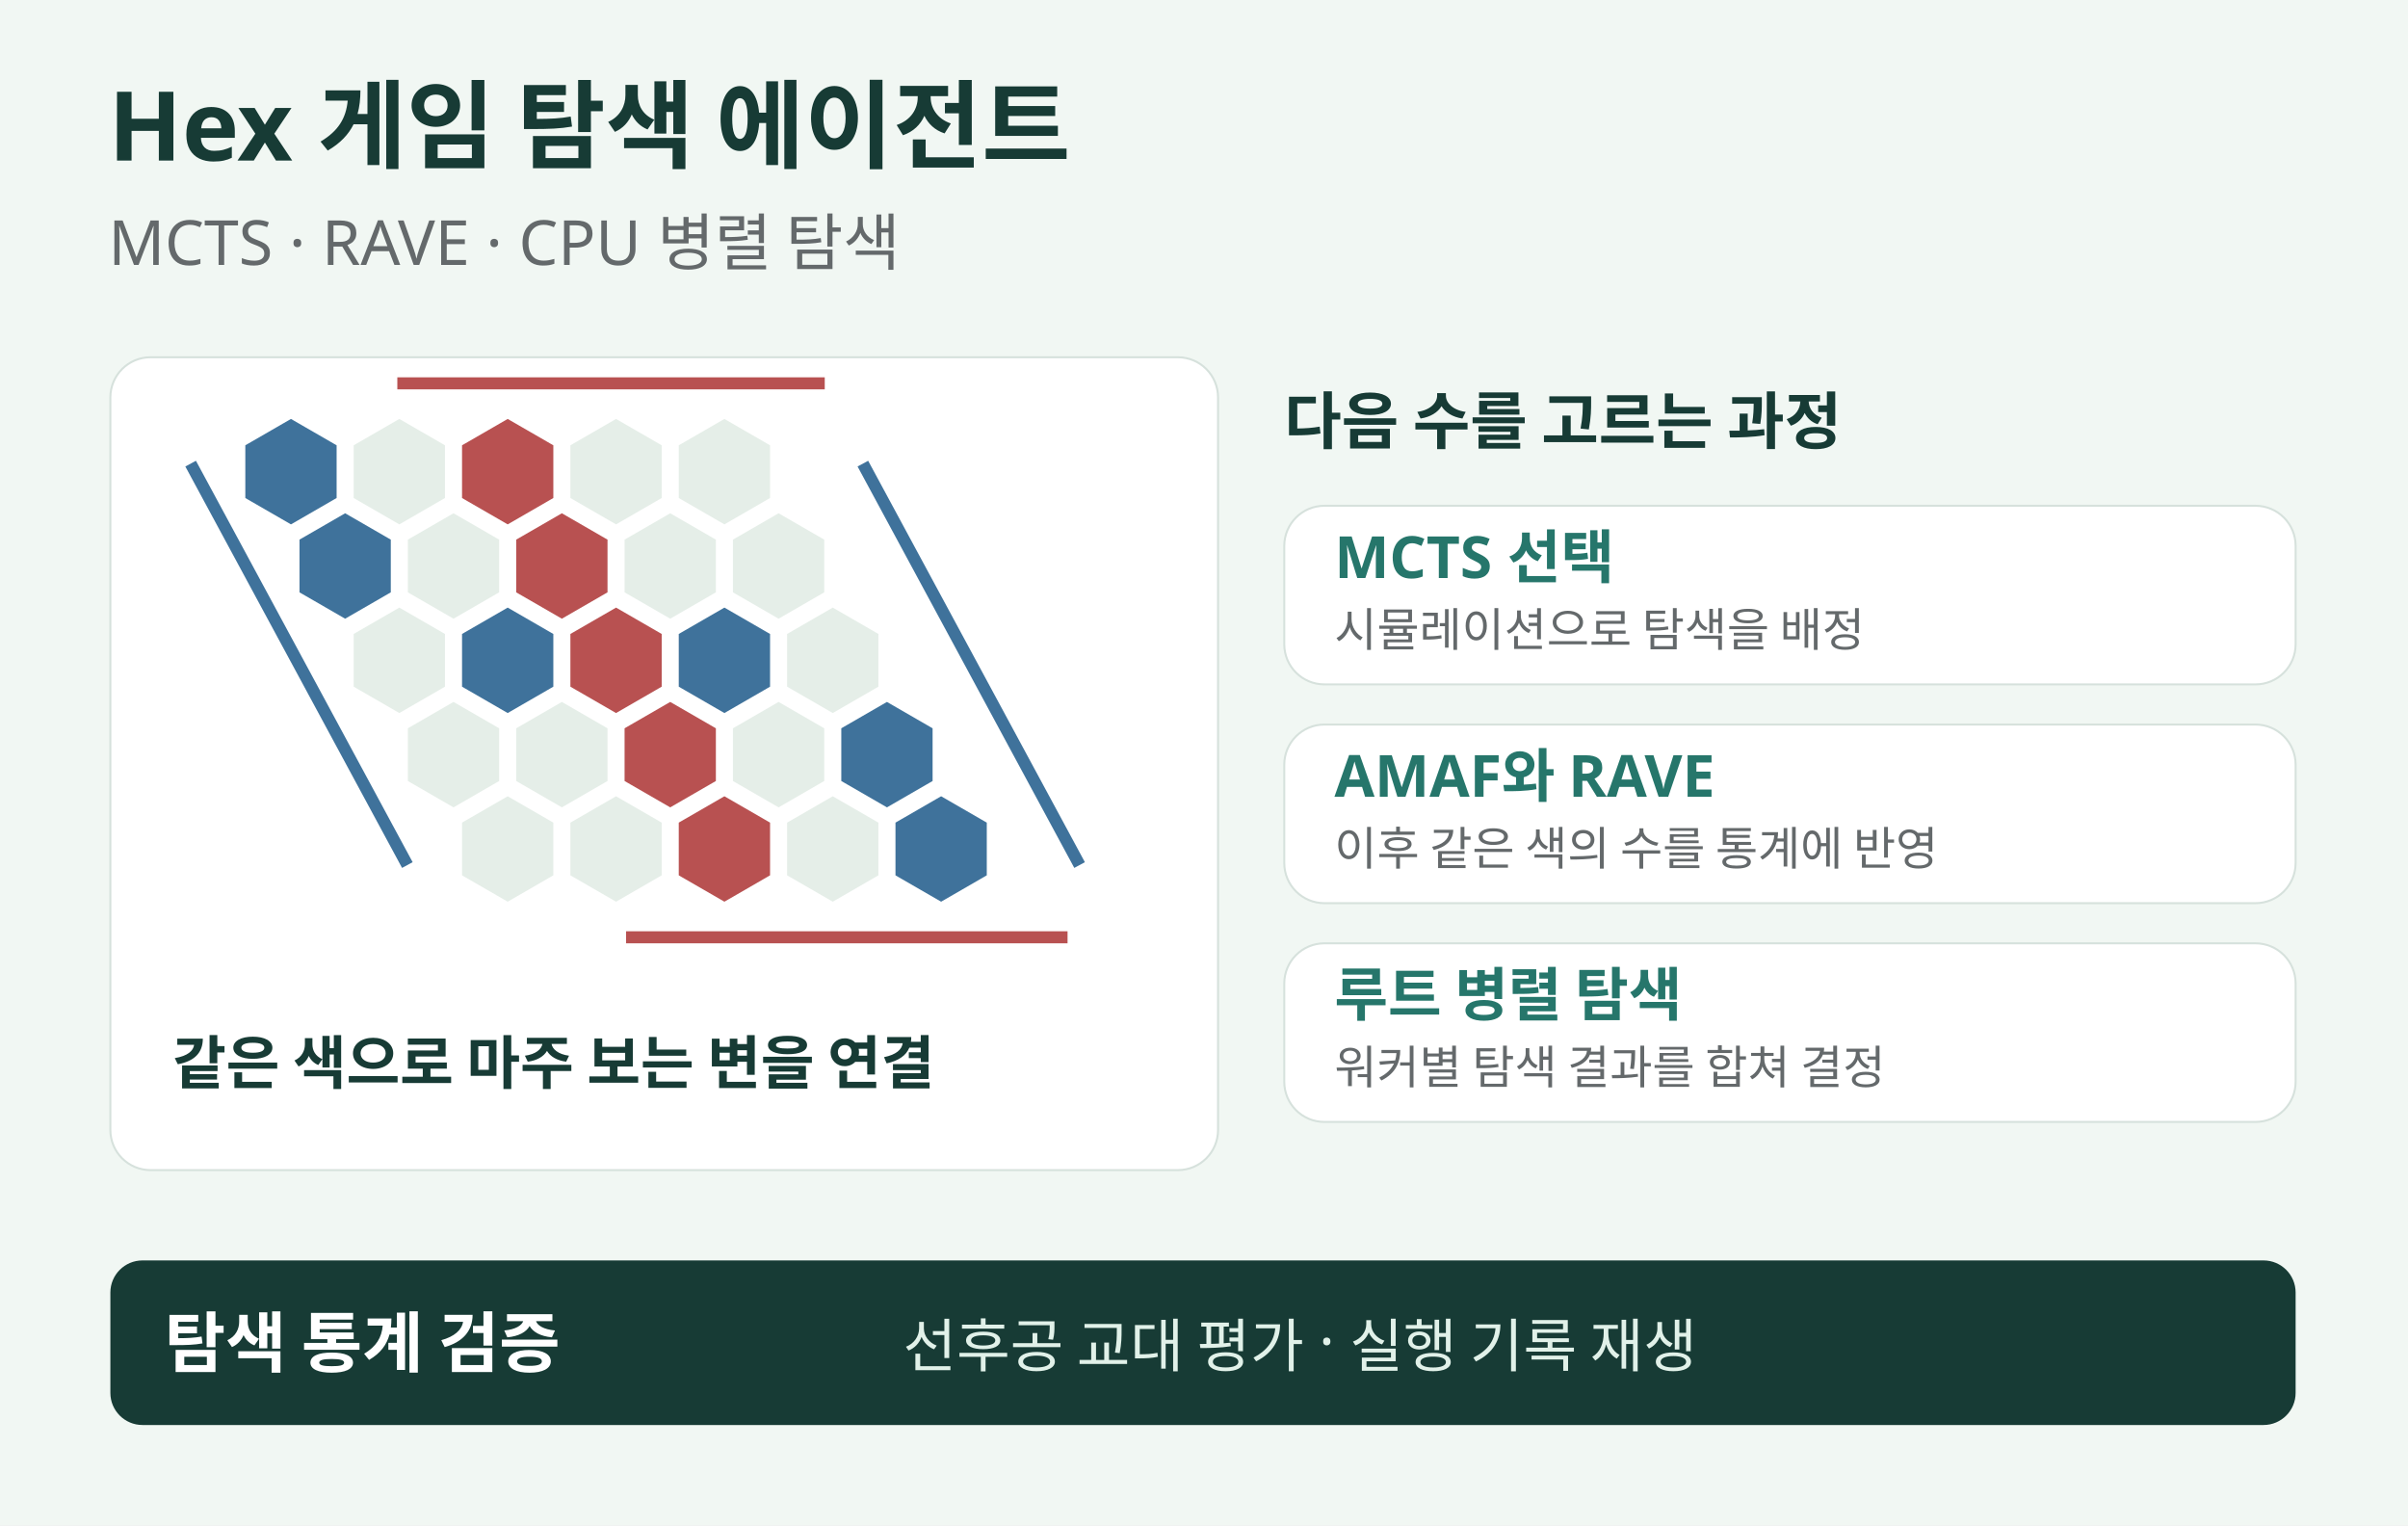
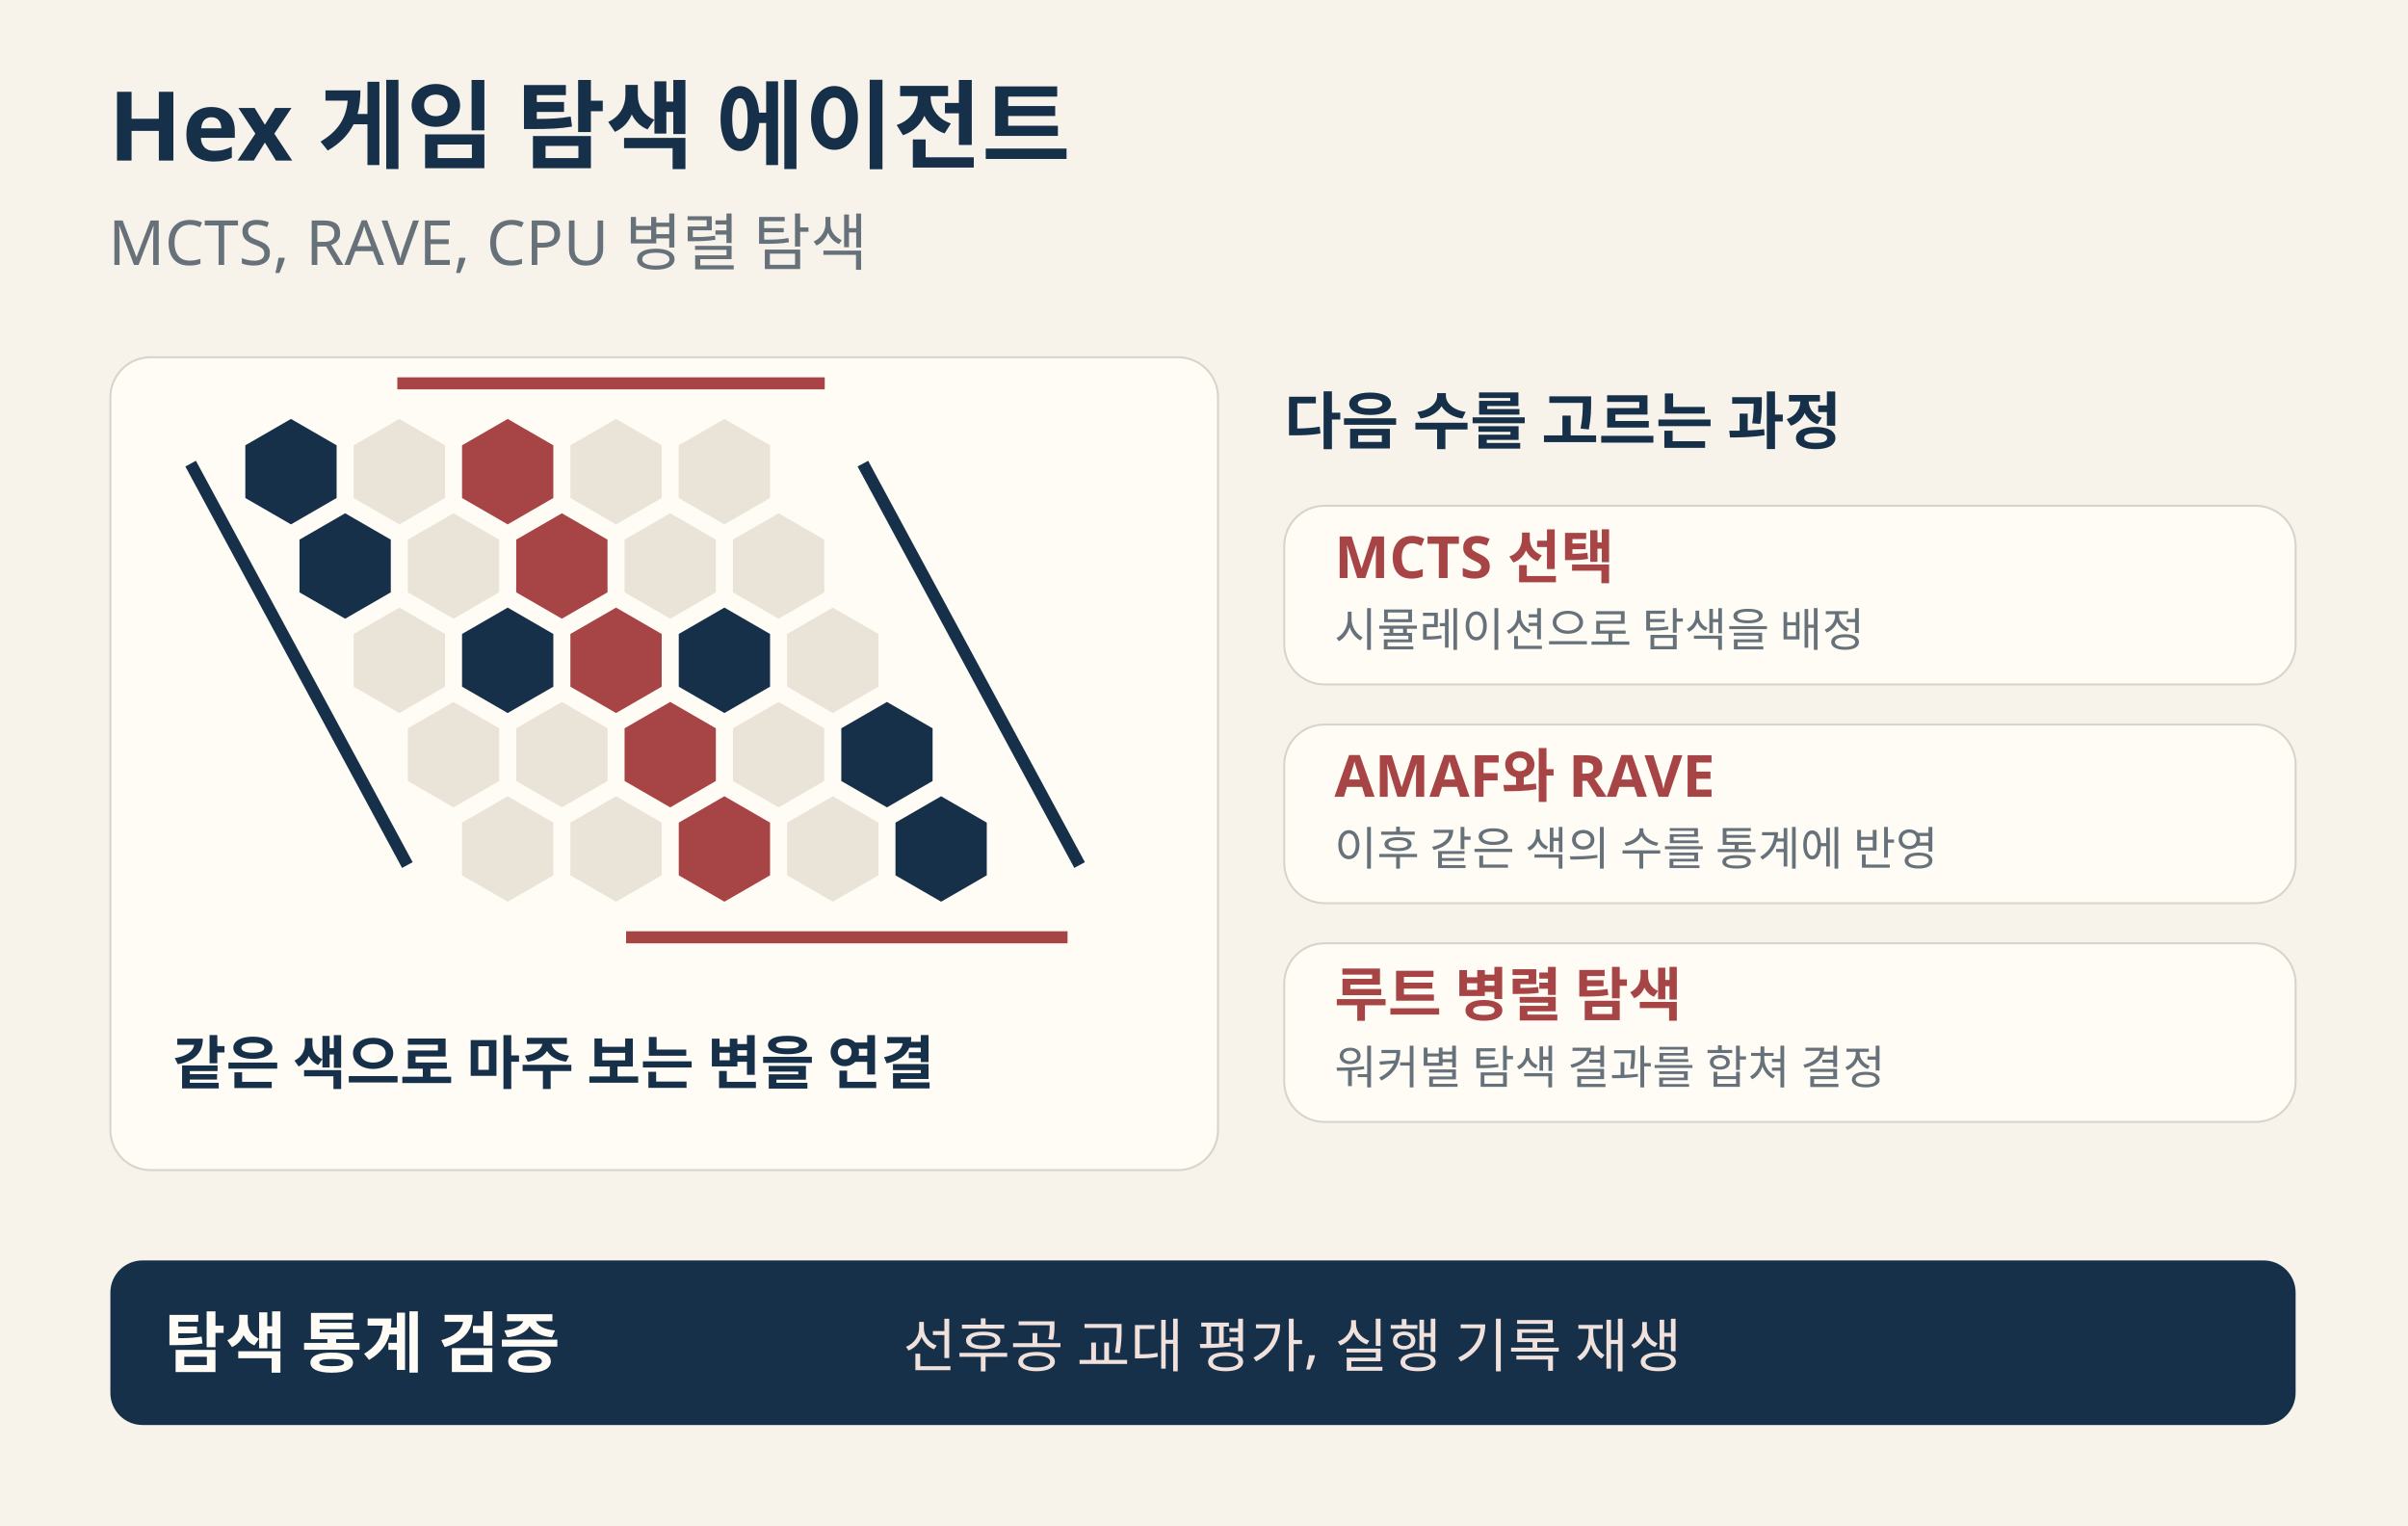
<svg xmlns="http://www.w3.org/2000/svg" width="1200" height="760" viewBox="0 0 1200 760" role="img" aria-labelledby="title desc">
  <style>text{font-family:'Noto Sans KR', 'Malgun Gothic', 'Apple SD Gothic Neo', sans-serif;font-variant-numeric:tabular-nums}</style>
-   <rect x="0" y="0" width="1200" height="760" fill="#F1F7F3" rx="0" stroke-width="1" />
-   <text x="54" y="80" fill="#173B35" font-size="48" font-weight="750" text-anchor="start">Hex 게임 탐색 에이전트</text>
-   <text x="54" y="132" fill="#64696B" font-size="31" font-weight="400" text-anchor="start">MCTS · RAVE · CPU 병렬 탐색</text>
-   <rect x="55" y="178" width="552" height="405" fill="#FFFFFF" rx="20" stroke="#D6E1DC" stroke-width="1" />
-   <polygon points="169.249,221.000 169.249,249.000 145.000,263.000 120.751,249.000 120.751,221.000 145.000,207.000" fill="#3F729B" stroke="#FFFFFF" stroke-width="3" />
-   <polygon points="223.249,221.000 223.249,249.000 199.000,263.000 174.751,249.000 174.751,221.000 199.000,207.000" fill="#E5EEE8" stroke="#FFFFFF" stroke-width="3" />
-   <polygon points="277.249,221.000 277.249,249.000 253.000,263.000 228.751,249.000 228.751,221.000 253.000,207.000" fill="#B85151" stroke="#FFFFFF" stroke-width="3" />
-   <polygon points="331.249,221.000 331.249,249.000 307.000,263.000 282.751,249.000 282.751,221.000 307.000,207.000" fill="#E5EEE8" stroke="#FFFFFF" stroke-width="3" />
-   <polygon points="385.249,221.000 385.249,249.000 361.000,263.000 336.751,249.000 336.751,221.000 361.000,207.000" fill="#E5EEE8" stroke="#FFFFFF" stroke-width="3" />
-   <polygon points="196.249,268.000 196.249,296.000 172.000,310.000 147.751,296.000 147.751,268.000 172.000,254.000" fill="#3F729B" stroke="#FFFFFF" stroke-width="3" />
-   <polygon points="250.249,268.000 250.249,296.000 226.000,310.000 201.751,296.000 201.751,268.000 226.000,254.000" fill="#E5EEE8" stroke="#FFFFFF" stroke-width="3" />
-   <polygon points="304.249,268.000 304.249,296.000 280.000,310.000 255.751,296.000 255.751,268.000 280.000,254.000" fill="#B85151" stroke="#FFFFFF" stroke-width="3" />
-   <polygon points="358.249,268.000 358.249,296.000 334.000,310.000 309.751,296.000 309.751,268.000 334.000,254.000" fill="#E5EEE8" stroke="#FFFFFF" stroke-width="3" />
-   <polygon points="412.249,268.000 412.249,296.000 388.000,310.000 363.751,296.000 363.751,268.000 388.000,254.000" fill="#E5EEE8" stroke="#FFFFFF" stroke-width="3" />
-   <polygon points="223.249,315.000 223.249,343.000 199.000,357.000 174.751,343.000 174.751,315.000 199.000,301.000" fill="#E5EEE8" stroke="#FFFFFF" stroke-width="3" />
-   <polygon points="277.249,315.000 277.249,343.000 253.000,357.000 228.751,343.000 228.751,315.000 253.000,301.000" fill="#3F729B" stroke="#FFFFFF" stroke-width="3" />
-   <polygon points="331.249,315.000 331.249,343.000 307.000,357.000 282.751,343.000 282.751,315.000 307.000,301.000" fill="#B85151" stroke="#FFFFFF" stroke-width="3" />
-   <polygon points="385.249,315.000 385.249,343.000 361.000,357.000 336.751,343.000 336.751,315.000 361.000,301.000" fill="#3F729B" stroke="#FFFFFF" stroke-width="3" />
-   <polygon points="439.249,315.000 439.249,343.000 415.000,357.000 390.751,343.000 390.751,315.000 415.000,301.000" fill="#E5EEE8" stroke="#FFFFFF" stroke-width="3" />
-   <polygon points="250.249,362.000 250.249,390.000 226.000,404.000 201.751,390.000 201.751,362.000 226.000,348.000" fill="#E5EEE8" stroke="#FFFFFF" stroke-width="3" />
-   <polygon points="304.249,362.000 304.249,390.000 280.000,404.000 255.751,390.000 255.751,362.000 280.000,348.000" fill="#E5EEE8" stroke="#FFFFFF" stroke-width="3" />
-   <polygon points="358.249,362.000 358.249,390.000 334.000,404.000 309.751,390.000 309.751,362.000 334.000,348.000" fill="#B85151" stroke="#FFFFFF" stroke-width="3" />
-   <polygon points="412.249,362.000 412.249,390.000 388.000,404.000 363.751,390.000 363.751,362.000 388.000,348.000" fill="#E5EEE8" stroke="#FFFFFF" stroke-width="3" />
-   <polygon points="466.249,362.000 466.249,390.000 442.000,404.000 417.751,390.000 417.751,362.000 442.000,348.000" fill="#3F729B" stroke="#FFFFFF" stroke-width="3" />
-   <polygon points="277.249,409.000 277.249,437.000 253.000,451.000 228.751,437.000 228.751,409.000 253.000,395.000" fill="#E5EEE8" stroke="#FFFFFF" stroke-width="3" />
-   <polygon points="331.249,409.000 331.249,437.000 307.000,451.000 282.751,437.000 282.751,409.000 307.000,395.000" fill="#E5EEE8" stroke="#FFFFFF" stroke-width="3" />
-   <polygon points="385.249,409.000 385.249,437.000 361.000,451.000 336.751,437.000 336.751,409.000 361.000,395.000" fill="#B85151" stroke="#FFFFFF" stroke-width="3" />
-   <polygon points="439.249,409.000 439.249,437.000 415.000,451.000 390.751,437.000 390.751,409.000 415.000,395.000" fill="#E5EEE8" stroke="#FFFFFF" stroke-width="3" />
-   <polygon points="493.249,409.000 493.249,437.000 469.000,451.000 444.751,437.000 444.751,409.000 469.000,395.000" fill="#3F729B" stroke="#FFFFFF" stroke-width="3" />
-   <line x1="198" y1="191" x2="411" y2="191" stroke="#B85151" stroke-width="6" />
-   <line x1="312" y1="467" x2="532" y2="467" stroke="#B85151" stroke-width="6" />
-   <line x1="95" y1="231" x2="203" y2="431" stroke="#3F729B" stroke-width="6" />
-   <line x1="430" y1="231" x2="538" y2="431" stroke="#3F729B" stroke-width="6" />
-   <text x="86" y="540" fill="#173B35" font-size="29" font-weight="700" text-anchor="start">같은 색으로 마주 보는 변을 연결</text>
-   <text x="640" y="221" fill="#173B35" font-size="31" font-weight="750" text-anchor="start">다음 수를 고르는 과정</text>
-   <rect x="640" y="252" width="504" height="89" fill="#FFFFFF" rx="20" stroke="#D6E1DC" stroke-width="1" />
-   <text x="665" y="288" fill="#26766B" font-size="29" font-weight="700" text-anchor="start">MCTS 선택</text>
-   <text x="665" y="322" fill="#64696B" font-size="23" font-weight="400" text-anchor="start">시뮬레이션으로 탐색을 배정</text>
-   <rect x="640" y="361" width="504" height="89" fill="#FFFFFF" rx="20" stroke="#D6E1DC" stroke-width="1" />
-   <text x="665" y="397" fill="#26766B" font-size="29" font-weight="700" text-anchor="start">AMAF와 RAVE</text>
-   <text x="665" y="431" fill="#64696B" font-size="23" font-weight="400" text-anchor="start">이후 같은 색의 수를 통계에 반영</text>
-   <rect x="640" y="470" width="504" height="89" fill="#FFFFFF" rx="20" stroke="#D6E1DC" stroke-width="1" />
-   <text x="665" y="506" fill="#26766B" font-size="29" font-weight="700" text-anchor="start">루트 병렬 탐색</text>
-   <text x="665" y="540" fill="#64696B" font-size="23" font-weight="400" text-anchor="start">워커별 탐색 결과를 합쳐 결정</text>
-   <rect x="55" y="628" width="1089" height="82" fill="#173B35" rx="16" stroke-width="1" />
-   <text x="82" y="681" fill="#FFFFFF" font-size="33" font-weight="750" text-anchor="start">탐색 통계 검증</text>
-   <text x="450" y="681" fill="#E1F1E9" font-size="29" font-weight="400" text-anchor="start">선후공 교대 평가 · 실행 기록 재생</text>
+   <rect x="0" y="0" width="1200" height="760" fill="#F7F3EA" rx="0" stroke-width="1" />
+   <text x="54" y="80" fill="#17304A" font-size="48" font-weight="750" text-anchor="start">Hex 게임 탐색 에이전트</text>
+   <text x="54" y="132" fill="#66717A" font-size="31" font-weight="400" text-anchor="start">MCTS, RAVE, CPU 병렬 탐색</text>
+   <rect x="55" y="178" width="552" height="405" fill="#FFFCF6" rx="20" stroke="#D9D3C9" stroke-width="1" />
+   <polygon points="169.249,221.000 169.249,249.000 145.000,263.000 120.751,249.000 120.751,221.000 145.000,207.000" fill="#17304A" stroke="#FFFCF6" stroke-width="3" />
+   <polygon points="223.249,221.000 223.249,249.000 199.000,263.000 174.751,249.000 174.751,221.000 199.000,207.000" fill="#E9E3D8" stroke="#FFFCF6" stroke-width="3" />
+   <polygon points="277.249,221.000 277.249,249.000 253.000,263.000 228.751,249.000 228.751,221.000 253.000,207.000" fill="#A74445" stroke="#FFFCF6" stroke-width="3" />
+   <polygon points="331.249,221.000 331.249,249.000 307.000,263.000 282.751,249.000 282.751,221.000 307.000,207.000" fill="#E9E3D8" stroke="#FFFCF6" stroke-width="3" />
+   <polygon points="385.249,221.000 385.249,249.000 361.000,263.000 336.751,249.000 336.751,221.000 361.000,207.000" fill="#E9E3D8" stroke="#FFFCF6" stroke-width="3" />
+   <polygon points="196.249,268.000 196.249,296.000 172.000,310.000 147.751,296.000 147.751,268.000 172.000,254.000" fill="#17304A" stroke="#FFFCF6" stroke-width="3" />
+   <polygon points="250.249,268.000 250.249,296.000 226.000,310.000 201.751,296.000 201.751,268.000 226.000,254.000" fill="#E9E3D8" stroke="#FFFCF6" stroke-width="3" />
+   <polygon points="304.249,268.000 304.249,296.000 280.000,310.000 255.751,296.000 255.751,268.000 280.000,254.000" fill="#A74445" stroke="#FFFCF6" stroke-width="3" />
+   <polygon points="358.249,268.000 358.249,296.000 334.000,310.000 309.751,296.000 309.751,268.000 334.000,254.000" fill="#E9E3D8" stroke="#FFFCF6" stroke-width="3" />
+   <polygon points="412.249,268.000 412.249,296.000 388.000,310.000 363.751,296.000 363.751,268.000 388.000,254.000" fill="#E9E3D8" stroke="#FFFCF6" stroke-width="3" />
+   <polygon points="223.249,315.000 223.249,343.000 199.000,357.000 174.751,343.000 174.751,315.000 199.000,301.000" fill="#E9E3D8" stroke="#FFFCF6" stroke-width="3" />
+   <polygon points="277.249,315.000 277.249,343.000 253.000,357.000 228.751,343.000 228.751,315.000 253.000,301.000" fill="#17304A" stroke="#FFFCF6" stroke-width="3" />
+   <polygon points="331.249,315.000 331.249,343.000 307.000,357.000 282.751,343.000 282.751,315.000 307.000,301.000" fill="#A74445" stroke="#FFFCF6" stroke-width="3" />
+   <polygon points="385.249,315.000 385.249,343.000 361.000,357.000 336.751,343.000 336.751,315.000 361.000,301.000" fill="#17304A" stroke="#FFFCF6" stroke-width="3" />
+   <polygon points="439.249,315.000 439.249,343.000 415.000,357.000 390.751,343.000 390.751,315.000 415.000,301.000" fill="#E9E3D8" stroke="#FFFCF6" stroke-width="3" />
+   <polygon points="250.249,362.000 250.249,390.000 226.000,404.000 201.751,390.000 201.751,362.000 226.000,348.000" fill="#E9E3D8" stroke="#FFFCF6" stroke-width="3" />
+   <polygon points="304.249,362.000 304.249,390.000 280.000,404.000 255.751,390.000 255.751,362.000 280.000,348.000" fill="#E9E3D8" stroke="#FFFCF6" stroke-width="3" />
+   <polygon points="358.249,362.000 358.249,390.000 334.000,404.000 309.751,390.000 309.751,362.000 334.000,348.000" fill="#A74445" stroke="#FFFCF6" stroke-width="3" />
+   <polygon points="412.249,362.000 412.249,390.000 388.000,404.000 363.751,390.000 363.751,362.000 388.000,348.000" fill="#E9E3D8" stroke="#FFFCF6" stroke-width="3" />
+   <polygon points="466.249,362.000 466.249,390.000 442.000,404.000 417.751,390.000 417.751,362.000 442.000,348.000" fill="#17304A" stroke="#FFFCF6" stroke-width="3" />
+   <polygon points="277.249,409.000 277.249,437.000 253.000,451.000 228.751,437.000 228.751,409.000 253.000,395.000" fill="#E9E3D8" stroke="#FFFCF6" stroke-width="3" />
+   <polygon points="331.249,409.000 331.249,437.000 307.000,451.000 282.751,437.000 282.751,409.000 307.000,395.000" fill="#E9E3D8" stroke="#FFFCF6" stroke-width="3" />
+   <polygon points="385.249,409.000 385.249,437.000 361.000,451.000 336.751,437.000 336.751,409.000 361.000,395.000" fill="#A74445" stroke="#FFFCF6" stroke-width="3" />
+   <polygon points="439.249,409.000 439.249,437.000 415.000,451.000 390.751,437.000 390.751,409.000 415.000,395.000" fill="#E9E3D8" stroke="#FFFCF6" stroke-width="3" />
+   <polygon points="493.249,409.000 493.249,437.000 469.000,451.000 444.751,437.000 444.751,409.000 469.000,395.000" fill="#17304A" stroke="#FFFCF6" stroke-width="3" />
+   <line x1="198" y1="191" x2="411" y2="191" stroke="#A74445" stroke-width="6" />
+   <line x1="312" y1="467" x2="532" y2="467" stroke="#A74445" stroke-width="6" />
+   <line x1="95" y1="231" x2="203" y2="431" stroke="#17304A" stroke-width="6" />
+   <line x1="430" y1="231" x2="538" y2="431" stroke="#17304A" stroke-width="6" />
+   <text x="86" y="540" fill="#17304A" font-size="29" font-weight="700" text-anchor="start">같은 색으로 마주 보는 변을 연결</text>
+   <text x="640" y="221" fill="#17304A" font-size="31" font-weight="750" text-anchor="start">다음 수를 고르는 과정</text>
+   <rect x="640" y="252" width="504" height="89" fill="#FFFCF6" rx="20" stroke="#D9D3C9" stroke-width="1" />
+   <text x="665" y="288" fill="#A74445" font-size="29" font-weight="700" text-anchor="start">MCTS 선택</text>
+   <text x="665" y="322" fill="#66717A" font-size="23" font-weight="400" text-anchor="start">시뮬레이션으로 탐색을 배정</text>
+   <rect x="640" y="361" width="504" height="89" fill="#FFFCF6" rx="20" stroke="#D9D3C9" stroke-width="1" />
+   <text x="665" y="397" fill="#A74445" font-size="29" font-weight="700" text-anchor="start">AMAF와 RAVE</text>
+   <text x="665" y="431" fill="#66717A" font-size="23" font-weight="400" text-anchor="start">이후 같은 색의 수를 통계에 반영</text>
+   <rect x="640" y="470" width="504" height="89" fill="#FFFCF6" rx="20" stroke="#D9D3C9" stroke-width="1" />
+   <text x="665" y="506" fill="#A74445" font-size="29" font-weight="700" text-anchor="start">루트 병렬 탐색</text>
+   <text x="665" y="540" fill="#66717A" font-size="23" font-weight="400" text-anchor="start">워커별 탐색 결과를 합쳐 결정</text>
+   <rect x="55" y="628" width="1089" height="82" fill="#17304A" rx="16" stroke-width="1" />
+   <text x="82" y="681" fill="#FFFCF6" font-size="33" font-weight="750" text-anchor="start">탐색 통계 검증</text>
+   <text x="450" y="681" fill="#F1E1DC" font-size="29" font-weight="400" text-anchor="start">선후공 교대 평가, 실행 기록 재생</text>
</svg>
